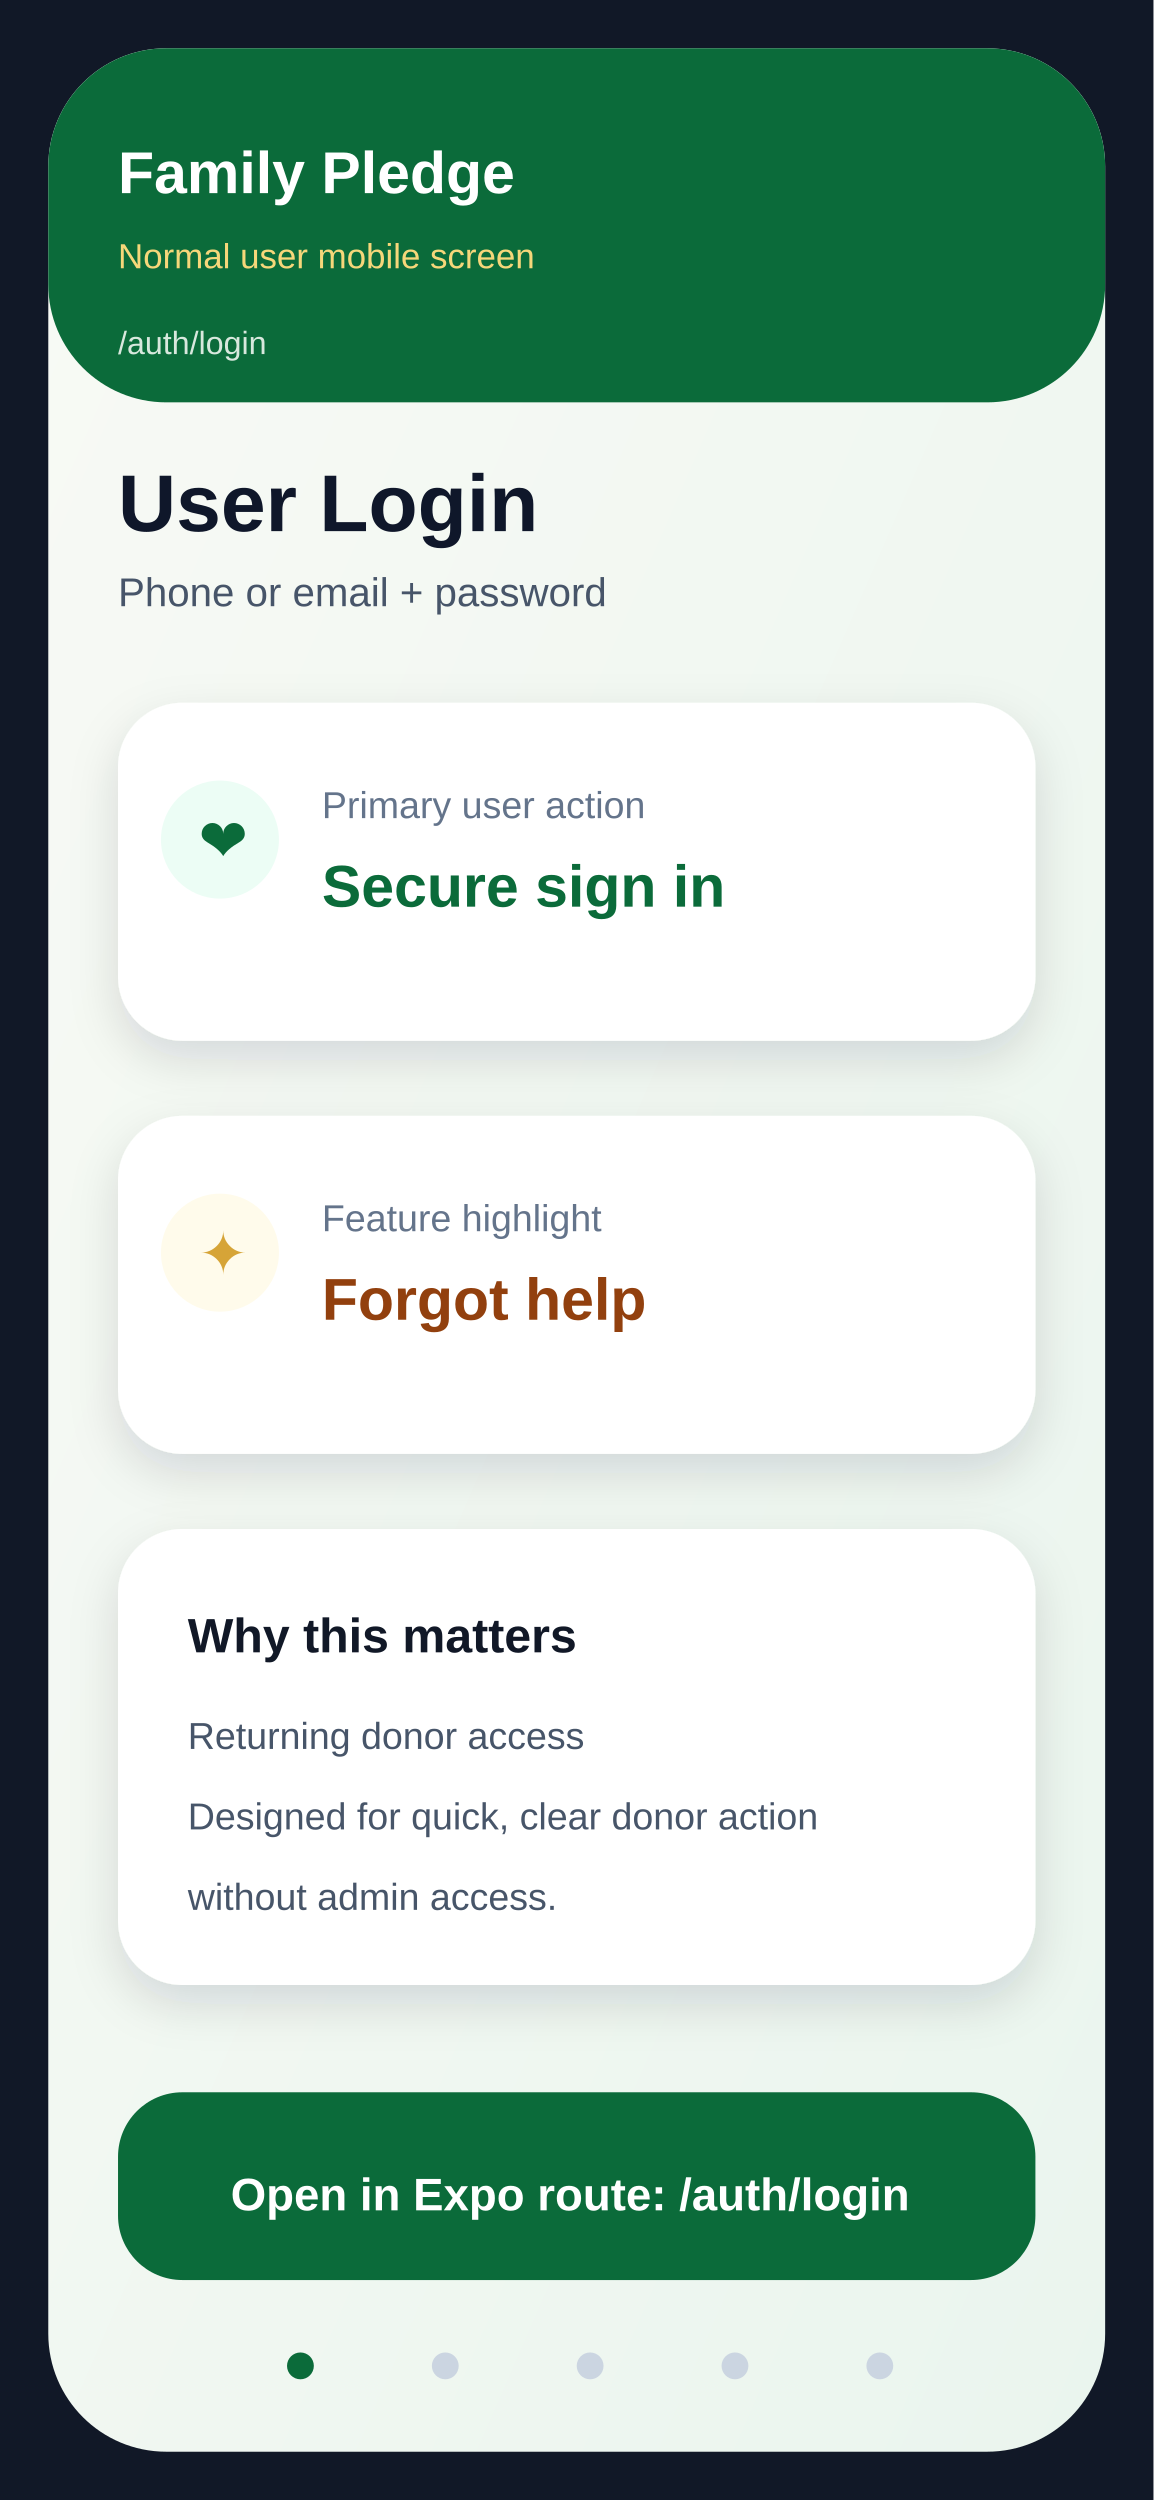
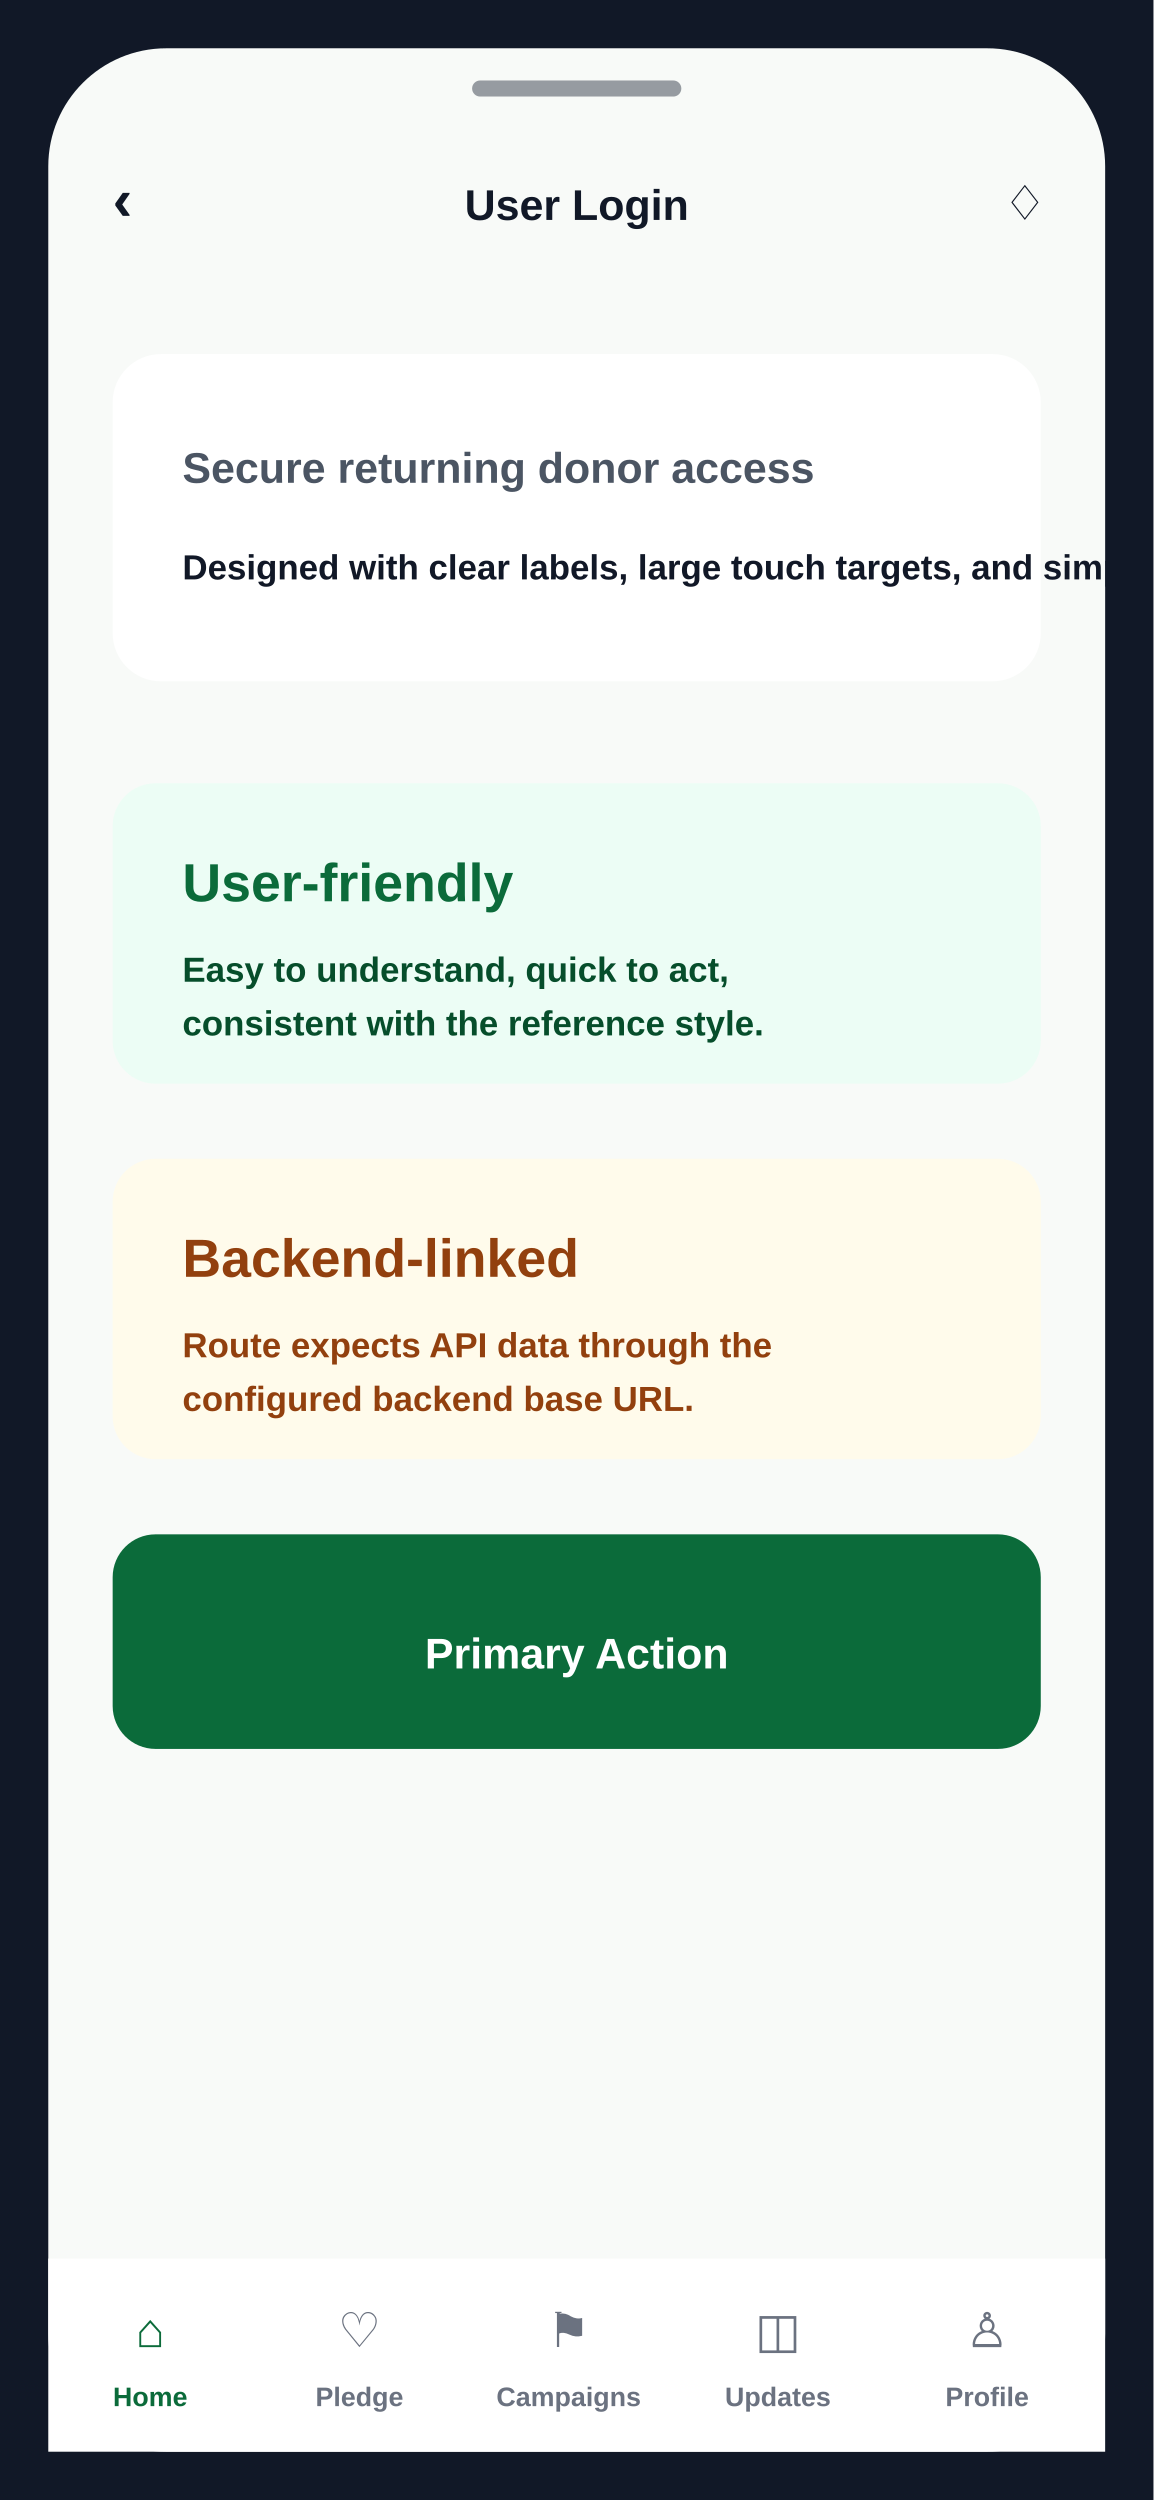
<svg xmlns="http://www.w3.org/2000/svg" width="430" height="932" viewBox="0 0 430 932">
  <defs>
-     <linearGradient id="bg" x1="0" y1="0" x2="1" y2="1">
-       <stop stop-color="#F8FAF5" />
-       <stop offset="1" stop-color="#EAF5EE" />
+     <filter id="shadow">
+       <feDropShadow dx="0" dy="8" stdDeviation="10" flood-color="#0F172A" flood-opacity="0.12" />
+     </filter>
+     <linearGradient id="hero" x1="0" y1="0" x2="1" y2="1">
+       <stop stop-color="#0B6B3A" />
+       <stop offset="1" stop-color="#064E2B" />
    </linearGradient>
-     <filter id="shadow" x="-20%" y="-20%" width="140%" height="140%">
-       <feDropShadow dx="0" dy="7" stdDeviation="9" flood-color="#0F172A" flood-opacity="0.13" />
-     </filter>
  </defs>
  <rect width="430" height="932" fill="#111827" />
-   <rect x="18" y="18" width="394" height="896" rx="44" fill="url(#bg)" />
+   <rect x="18" y="18" width="394" height="896" rx="44" fill="#F8FAF8" />
  <rect x="176" y="30" width="78" height="6" rx="3" fill="#1F2937" opacity="0.45" />
-   <rect x="18" y="18" width="394" height="132" rx="44" fill="#0B6B3A" />
-   <text x="44" y="72" font-size="22" font-weight="800" fill="#FFFFFF" font-family="Arial">Family Pledge</text>
-   <text x="44" y="100" font-size="13" fill="#F6D77A" font-family="Arial">Normal user mobile screen</text>
-   <text x="44" y="132" font-size="12" fill="#D8E8DD" font-family="Arial">/auth/login</text>
-   <text x="44" y="198" font-size="30" font-weight="800" fill="#0F172A" font-family="Arial">User Login</text>
-   <text x="44" y="226" font-size="15" fill="#475569" font-family="Arial">Phone or email + password</text>
-   <rect x="44" y="262" width="342" height="126" rx="24" fill="#FFFFFF" filter="url(#shadow)" />
-   <circle cx="82" cy="313" r="22" fill="#ECFDF5" />
-   <text x="74" y="321" font-size="22" fill="#0B6B3A" font-family="Arial">❤</text>
-   <text x="120" y="305" font-size="14" fill="#64748B" font-family="Arial">Primary user action</text>
-   <text x="120" y="338" font-size="22" font-weight="800" fill="#0B6B3A" font-family="Arial">Secure sign in</text>
-   <rect x="44" y="416" width="342" height="126" rx="24" fill="#FFFFFF" filter="url(#shadow)" />
-   <circle cx="82" cy="467" r="22" fill="#FFFBEB" />
-   <text x="74" y="475" font-size="22" fill="#D6A437" font-family="Arial">✦</text>
-   <text x="120" y="459" font-size="14" fill="#64748B" font-family="Arial">Feature highlight</text>
-   <text x="120" y="492" font-size="22" font-weight="800" fill="#92400E" font-family="Arial">Forgot help</text>
-   <rect x="44" y="570" width="342" height="170" rx="24" fill="#FFFFFF" filter="url(#shadow)" />
-   <text x="70" y="616" font-size="18" font-weight="800" fill="#111827" font-family="Arial">Why this matters</text>
-   <text x="70" y="652" font-size="14" fill="#475569" font-family="Arial">Returning donor access</text>
-   <text x="70" y="682" font-size="14" fill="#475569" font-family="Arial">Designed for quick, clear donor action</text>
-   <text x="70" y="712" font-size="14" fill="#475569" font-family="Arial">without admin access.</text>
-   <rect x="44" y="780" width="342" height="70" rx="24" fill="#0B6B3A" />
-   <text x="86" y="824" font-size="17" font-weight="800" fill="#FFFFFF" font-family="Arial">Open in Expo route: /auth/login</text>
-   <circle cx="112" cy="882" r="5" fill="#0B6B3A" />
-   <circle cx="166" cy="882" r="5" fill="#CBD5E1" />
-   <circle cx="220" cy="882" r="5" fill="#CBD5E1" />
-   <circle cx="274" cy="882" r="5" fill="#CBD5E1" />
-   <circle cx="328" cy="882" r="5" fill="#CBD5E1" />
+   <text x="42" y="82" font-family="Arial, sans-serif" font-size="22" font-weight="700" fill="#111827" text-anchor="start">‹</text>
+   <text x="215" y="82" font-family="Arial, sans-serif" font-size="16" font-weight="800" fill="#111827" text-anchor="middle">User Login</text>
+   <text x="374" y="82" font-family="Arial, sans-serif" font-size="18" font-weight="700" fill="#111827" text-anchor="start">♢</text>
+   <rect x="42" y="132" width="346" height="122" rx="18" fill="#FFFFFF" />
+   <text x="68" y="180" font-family="Arial, sans-serif" font-size="16" font-weight="800" fill="#4B5563" text-anchor="start">Secure returning donor access</text>
+   <text x="68" y="216" font-family="Arial, sans-serif" font-size="13" font-weight="700" fill="#111827" text-anchor="start">Designed with clear labels, large touch targets, and simple next actions.</text>
+   <rect x="42" y="292" width="346" height="112" rx="16" fill="#ECFDF5" />
+   <text x="68" y="336" font-family="Arial, sans-serif" font-size="20" font-weight="900" fill="#0B6B3A" text-anchor="start">User-friendly</text>
+   <text x="68" y="366" font-family="Arial, sans-serif" font-size="13" font-weight="700" fill="#064E2B" text-anchor="start">Easy to understand, quick to act,</text>
+   <text x="68" y="386" font-family="Arial, sans-serif" font-size="13" font-weight="700" fill="#064E2B" text-anchor="start">consistent with the reference style.</text>
+   <rect x="42" y="432" width="346" height="112" rx="16" fill="#FFFBEB" />
+   <text x="68" y="476" font-family="Arial, sans-serif" font-size="20" font-weight="900" fill="#92400E" text-anchor="start">Backend-linked</text>
+   <text x="68" y="506" font-family="Arial, sans-serif" font-size="13" font-weight="700" fill="#92400E" text-anchor="start">Route expects API data through the</text>
+   <text x="68" y="526" font-family="Arial, sans-serif" font-size="13" font-weight="700" fill="#92400E" text-anchor="start">configured backend base URL.</text>
+   <rect x="42" y="572" width="346" height="80" rx="16" fill="#0B6B3A" />
+   <text x="215" y="622" font-family="Arial, sans-serif" font-size="16" font-weight="900" fill="#fff" text-anchor="middle">Primary Action</text>
+   <rect x="18" y="842" width="394" height="72" rx="0" fill="#FFFFFF" />
+   <text x="56" y="875" font-family="Arial, sans-serif" font-size="18" font-weight="800" fill="#0B6B3A" text-anchor="middle">⌂</text>
+   <text x="56" y="897" font-family="Arial, sans-serif" font-size="10" font-weight="700" fill="#0B6B3A" text-anchor="middle">Home</text>
+   <text x="134" y="875" font-family="Arial, sans-serif" font-size="18" font-weight="800" fill="#6B7280" text-anchor="middle">♡</text>
+   <text x="134" y="897" font-family="Arial, sans-serif" font-size="10" font-weight="700" fill="#6B7280" text-anchor="middle">Pledge</text>
+   <text x="212" y="875" font-family="Arial, sans-serif" font-size="18" font-weight="800" fill="#6B7280" text-anchor="middle">⚑</text>
+   <text x="212" y="897" font-family="Arial, sans-serif" font-size="10" font-weight="700" fill="#6B7280" text-anchor="middle">Campaigns</text>
+   <text x="290" y="875" font-family="Arial, sans-serif" font-size="18" font-weight="800" fill="#6B7280" text-anchor="middle">◫</text>
+   <text x="290" y="897" font-family="Arial, sans-serif" font-size="10" font-weight="700" fill="#6B7280" text-anchor="middle">Updates</text>
+   <text x="368" y="875" font-family="Arial, sans-serif" font-size="18" font-weight="800" fill="#6B7280" text-anchor="middle">♙</text>
+   <text x="368" y="897" font-family="Arial, sans-serif" font-size="10" font-weight="700" fill="#6B7280" text-anchor="middle">Profile</text>
</svg>
